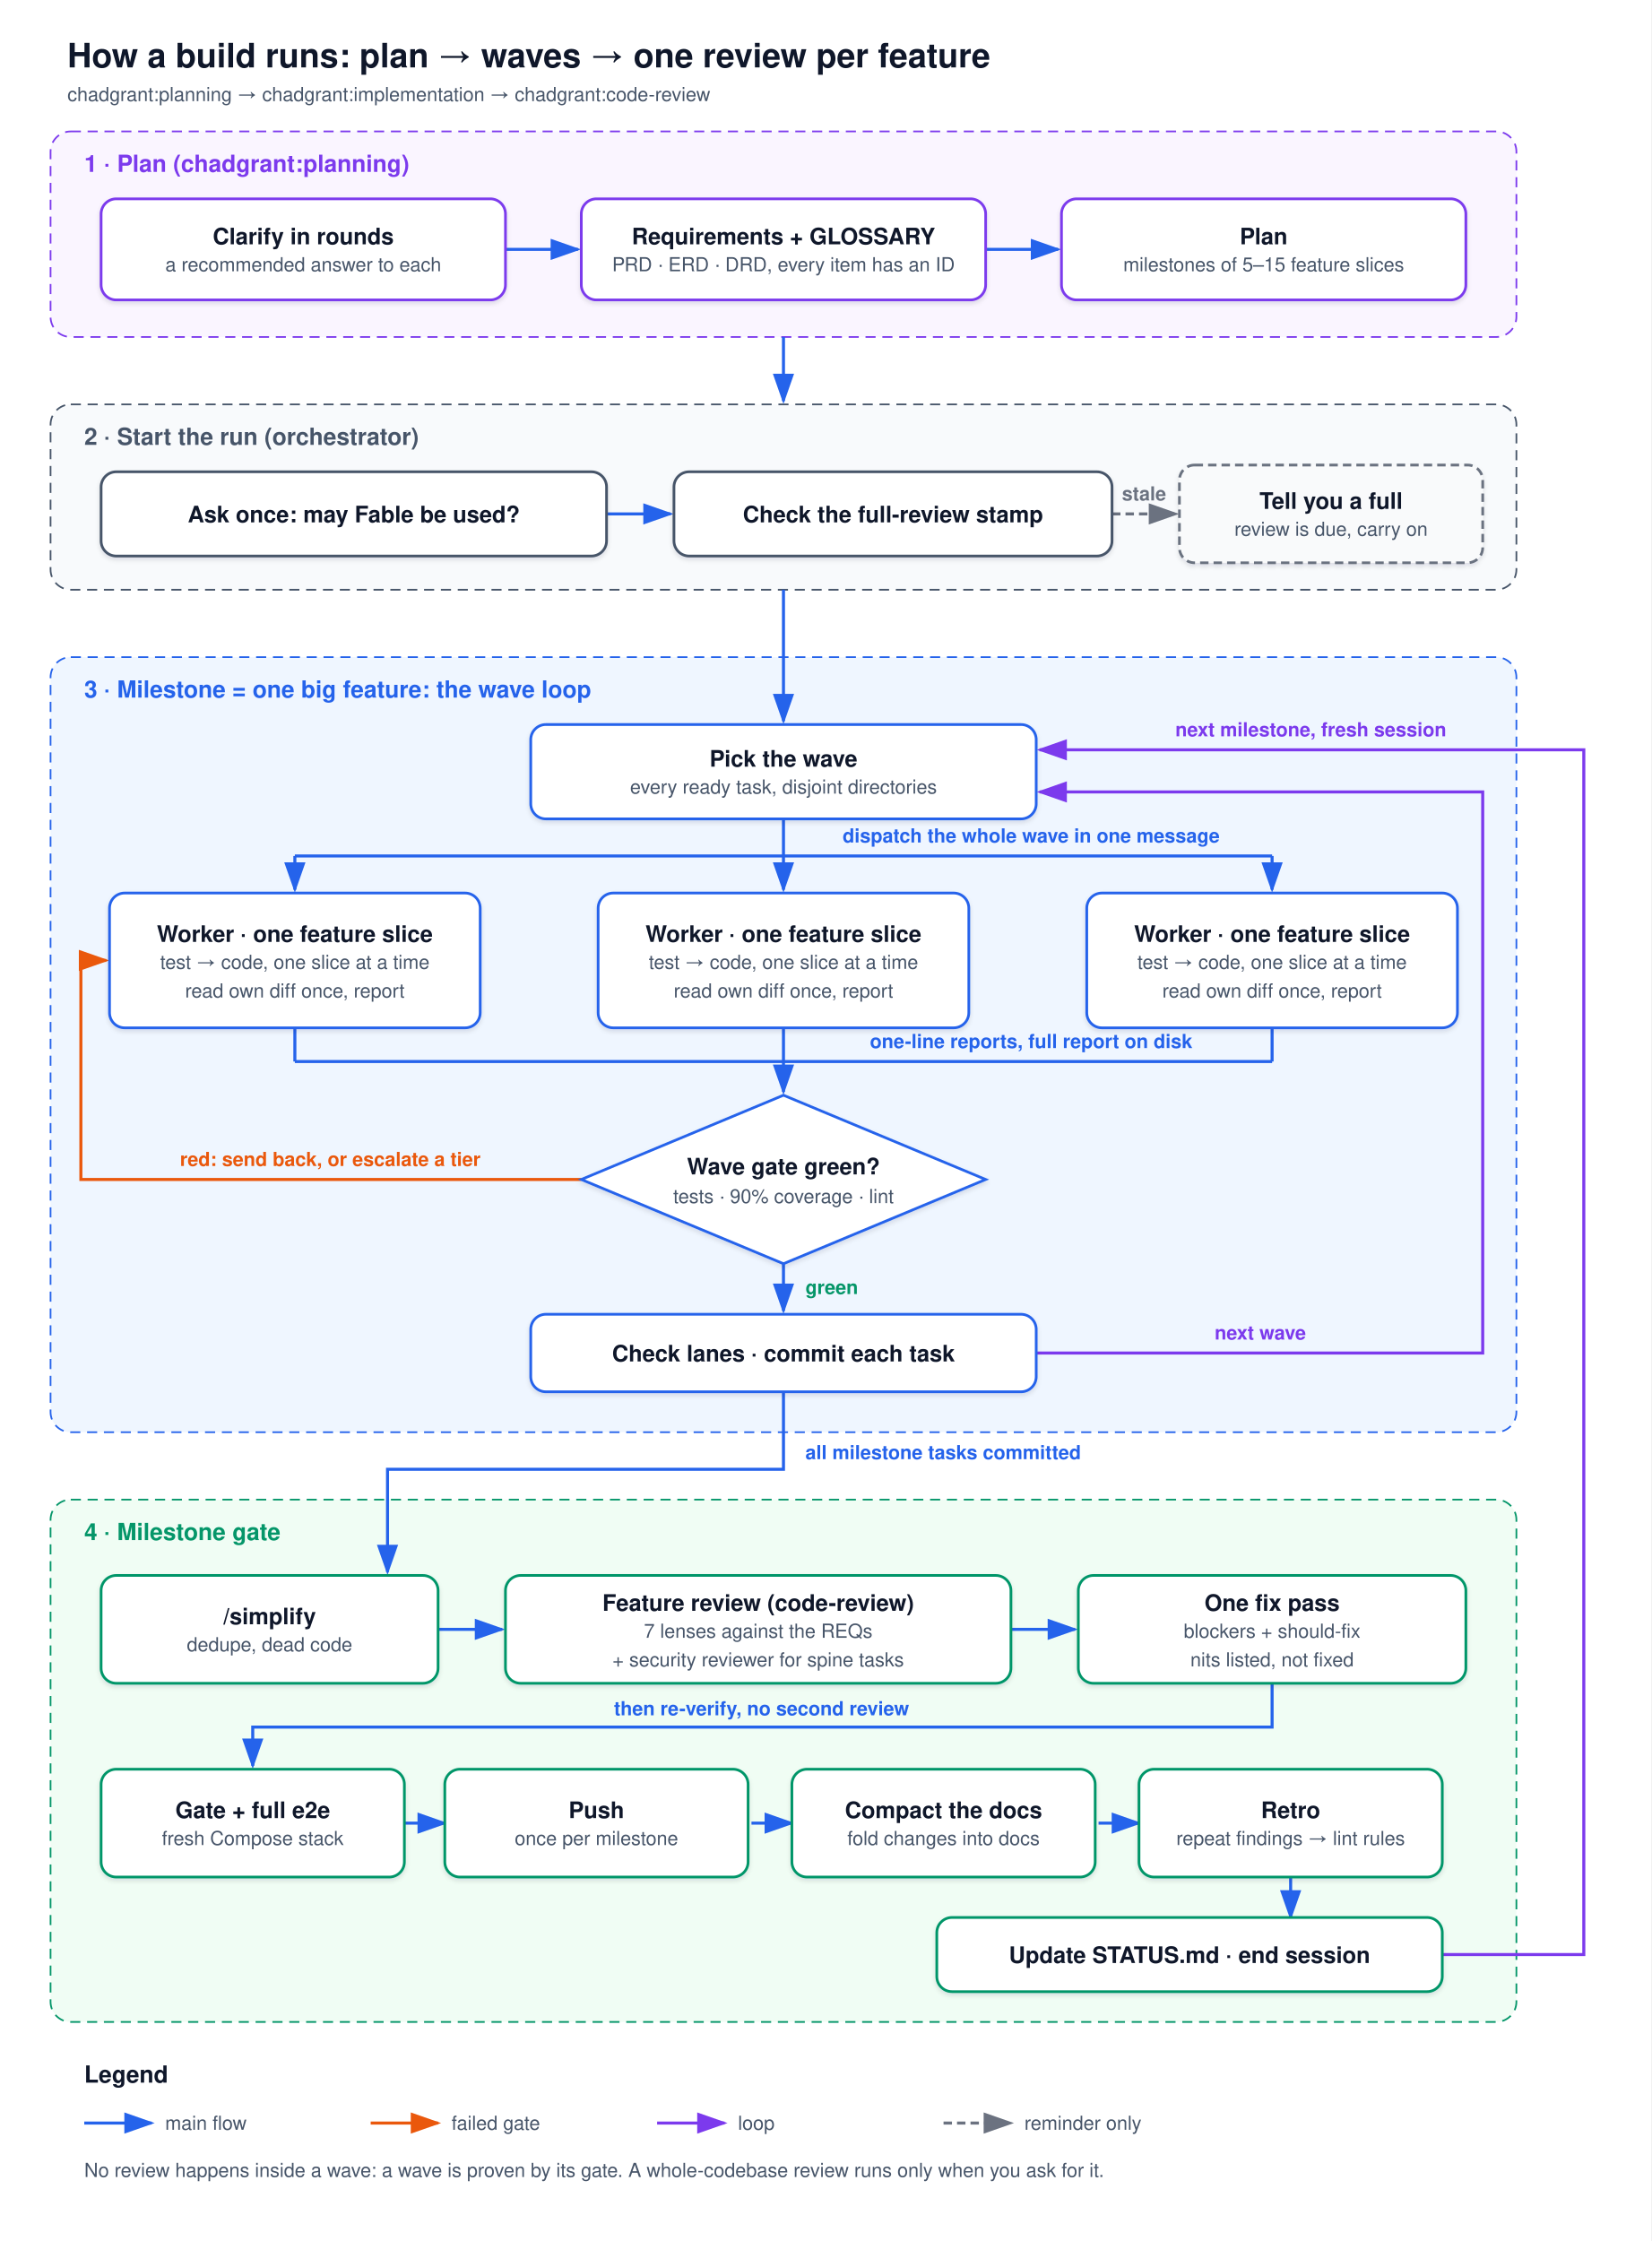
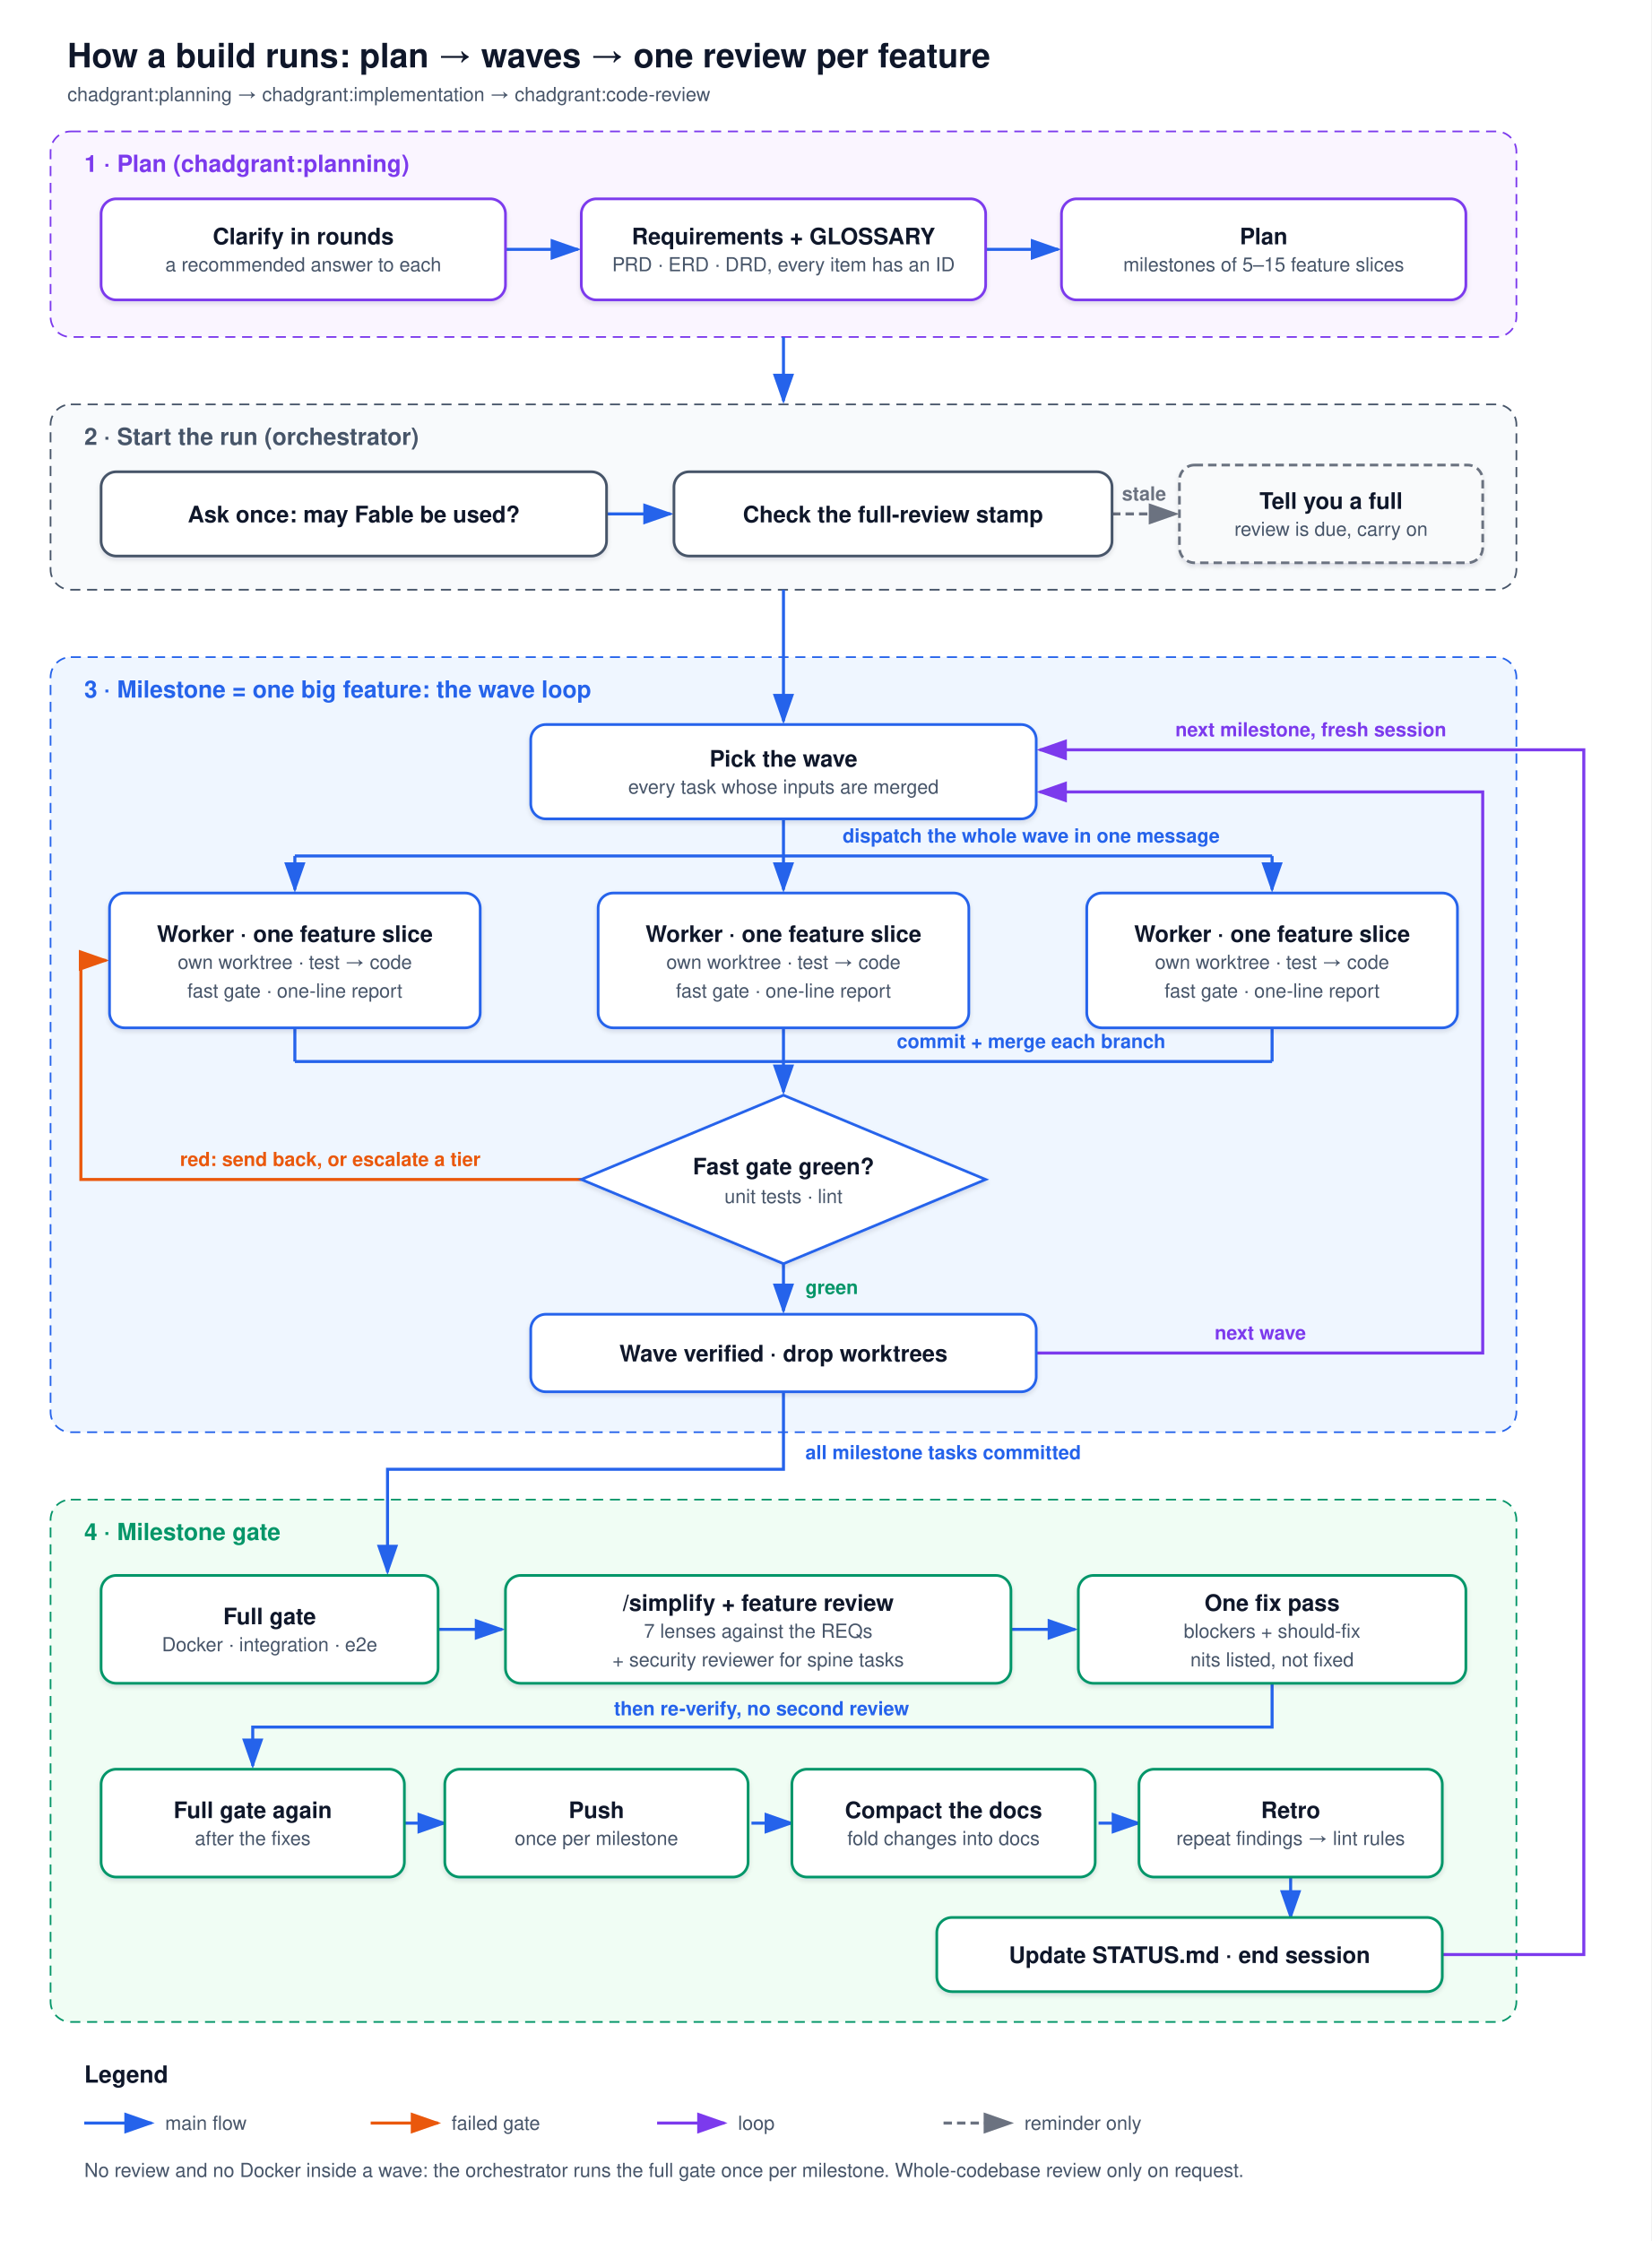
<svg xmlns="http://www.w3.org/2000/svg" viewBox="0 0 980 1330" width="980" height="1330">
  <defs>
    <marker id="m-blue" markerWidth="10" markerHeight="7" refX="9" refY="3.5" orient="auto">
      <polygon points="0 0, 10 3.5, 0 7" fill="#2563eb" />
    </marker>
    <marker id="m-orange" markerWidth="10" markerHeight="7" refX="9" refY="3.5" orient="auto">
      <polygon points="0 0, 10 3.5, 0 7" fill="#ea580c" />
    </marker>
    <marker id="m-purple" markerWidth="10" markerHeight="7" refX="9" refY="3.5" orient="auto">
      <polygon points="0 0, 10 3.5, 0 7" fill="#7c3aed" />
    </marker>
    <marker id="m-gray" markerWidth="10" markerHeight="7" refX="9" refY="3.5" orient="auto">
      <polygon points="0 0, 10 3.5, 0 7" fill="#6b7280" />
    </marker>
    <filter id="sh" x="-10%" y="-20%" width="120%" height="150%">
      <feDropShadow dx="0" dy="1.5" stdDeviation="1.5" flood-color="#0f172a" flood-opacity="0.12" />
    </filter>
    <style>text{font-family:-apple-system,"Segoe UI",Helvetica,Arial,sans-serif;fill:#0f172a}.t{font-size:13.5px;font-weight:600}.s{font-size:11.5px;fill:#475569}.h{font-size:14px;font-weight:700}.lbl{font-size:11.5px;font-weight:600}</style>
  </defs>
  <rect width="980" height="1330" fill="#ffffff" />
  <text x="40" y="40" style="font-size:20px;font-weight:700">How a build runs: plan → waves → one review per feature</text>
  <text x="40" y="60" class="s">chadgrant:planning → chadgrant:implementation → chadgrant:code-review</text>
  <rect x="30" y="78" width="870" height="122" rx="12" fill="#faf5ff" stroke="#7c3aed" stroke-dasharray="6,4" />
  <text x="50" y="102" class="h" style="fill:#7c3aed">1 · Plan  (chadgrant:planning)</text>
  <rect x="30" y="240" width="870" height="110" rx="12" fill="#f8fafc" stroke="#475569" stroke-dasharray="6,4" />
  <text x="50" y="264" class="h" style="fill:#475569">2 · Start the run  (orchestrator)</text>
  <rect x="30" y="390" width="870" height="460" rx="12" fill="#eff6ff" stroke="#2563eb" stroke-dasharray="6,4" />
  <text x="50" y="414" class="h" style="fill:#2563eb">3 · Milestone = one big feature: the wave loop</text>
  <rect x="30" y="890" width="870" height="310" rx="12" fill="#f0fdf4" stroke="#059669" stroke-dasharray="6,4" />
  <text x="50" y="914" class="h" style="fill:#059669">4 · Milestone gate</text>
  <polyline points="300,148 343,148" fill="none" stroke="#2563eb" stroke-width="1.8" marker-end="url(#m-blue)" />
  <polyline points="585,148 628,148" fill="none" stroke="#2563eb" stroke-width="1.8" marker-end="url(#m-blue)" />
  <polyline points="465,200 465,238" fill="none" stroke="#2563eb" stroke-width="1.8" marker-end="url(#m-blue)" />
  <polyline points="360,305 398,305" fill="none" stroke="#2563eb" stroke-width="1.8" marker-end="url(#m-blue)" />
  <polyline points="660,305 698,305" fill="none" stroke="#6b7280" stroke-width="1.8" stroke-dasharray="5,3" marker-end="url(#m-gray)" />
  <text x="679" y="297" text-anchor="middle" class="lbl" style="fill:#6b7280">stale</text>
  <polyline points="465,350 465,428" fill="none" stroke="#2563eb" stroke-width="1.8" marker-end="url(#m-blue)" />
  <polyline points="465,486 465,508" fill="none" stroke="#2563eb" stroke-width="1.8" />
  <polyline points="175,508 755,508" fill="none" stroke="#2563eb" stroke-width="1.8" />
  <polyline points="175,508 175,528" fill="none" stroke="#2563eb" stroke-width="1.8" marker-end="url(#m-blue)" />
  <polyline points="465,508 465,528" fill="none" stroke="#2563eb" stroke-width="1.8" marker-end="url(#m-blue)" />
  <polyline points="755,508 755,528" fill="none" stroke="#2563eb" stroke-width="1.8" marker-end="url(#m-blue)" />
  <text x="612" y="500" text-anchor="middle" class="lbl" style="fill:#2563eb">dispatch the whole wave in one message</text>
  <polyline points="175,610 175,630" fill="none" stroke="#2563eb" stroke-width="1.8" />
  <polyline points="465,610 465,630" fill="none" stroke="#2563eb" stroke-width="1.8" />
  <polyline points="755,610 755,630" fill="none" stroke="#2563eb" stroke-width="1.8" />
  <polyline points="175,630 755,630" fill="none" stroke="#2563eb" stroke-width="1.8" />
  <polyline points="465,630 465,648" fill="none" stroke="#2563eb" stroke-width="1.8" marker-end="url(#m-blue)" />
-   <text x="612" y="622" text-anchor="middle" class="lbl" style="fill:#2563eb">one-line reports, full report on disk</text>
+   <text x="612" y="622" text-anchor="middle" class="lbl" style="fill:#2563eb">commit + merge each branch</text>
  <polyline points="345,700 48,700 48,570 63,570" fill="none" stroke="#ea580c" stroke-width="1.8" marker-end="url(#m-orange)" />
  <text x="196" y="692" text-anchor="middle" class="lbl" style="fill:#ea580c">red: send back, or escalate a tier</text>
  <polyline points="465,750 465,778" fill="none" stroke="#2563eb" stroke-width="1.8" marker-end="url(#m-blue)" />
  <text x="478" y="768" text-anchor="start" class="lbl" style="fill:#059669">green</text>
  <polyline points="615,803 880,803 880,470 617,470" fill="none" stroke="#7c3aed" stroke-width="1.8" marker-end="url(#m-purple)" />
  <text x="748" y="795" text-anchor="middle" class="lbl" style="fill:#7c3aed">next wave</text>
  <polyline points="465,826 465,872 230,872 230,933" fill="none" stroke="#2563eb" stroke-width="1.8" marker-end="url(#m-blue)" />
  <text x="478" y="866" text-anchor="start" class="lbl" style="fill:#2563eb">all milestone tasks committed</text>
  <polyline points="260,967 298,967" fill="none" stroke="#2563eb" stroke-width="1.8" marker-end="url(#m-blue)" />
  <polyline points="600,967 638,967" fill="none" stroke="#2563eb" stroke-width="1.8" marker-end="url(#m-blue)" />
  <polyline points="755,999 755,1025 150,1025 150,1048" fill="none" stroke="#2563eb" stroke-width="1.8" marker-end="url(#m-blue)" />
  <text x="452" y="1018" text-anchor="middle" class="lbl" style="fill:#2563eb">then re-verify, no second review</text>
  <polyline points="240,1082 264,1082" fill="none" stroke="#2563eb" stroke-width="1.8" marker-end="url(#m-blue)" />
  <polyline points="446,1082 470,1082" fill="none" stroke="#2563eb" stroke-width="1.8" marker-end="url(#m-blue)" />
  <polyline points="652,1082 676,1082" fill="none" stroke="#2563eb" stroke-width="1.8" marker-end="url(#m-blue)" />
  <polyline points="766,1114 766,1138" fill="none" stroke="#2563eb" stroke-width="1.8" marker-end="url(#m-blue)" />
  <polyline points="856,1160 940,1160 940,445 617,445" fill="none" stroke="#7c3aed" stroke-width="1.8" marker-end="url(#m-purple)" />
  <text x="778" y="437" text-anchor="middle" class="lbl" style="fill:#7c3aed">next milestone, fresh session</text>
  <rect x="60" y="118" width="240" height="60" rx="9" fill="#ffffff" stroke="#7c3aed" stroke-width="1.6" filter="url(#sh)" />
  <text x="180.0" y="145.0" text-anchor="middle" class="t">Clarify in rounds</text>
  <text x="180.0" y="161.0" text-anchor="middle" class="s">a recommended answer to each</text>
  <rect x="345" y="118" width="240" height="60" rx="9" fill="#ffffff" stroke="#7c3aed" stroke-width="1.6" filter="url(#sh)" />
  <text x="465.0" y="145.0" text-anchor="middle" class="t">Requirements + GLOSSARY</text>
  <text x="465.0" y="161.0" text-anchor="middle" class="s">PRD · ERD · DRD, every item has an ID</text>
  <rect x="630" y="118" width="240" height="60" rx="9" fill="#ffffff" stroke="#7c3aed" stroke-width="1.6" filter="url(#sh)" />
  <text x="750.0" y="145.0" text-anchor="middle" class="t">Plan</text>
  <text x="750.0" y="161.0" text-anchor="middle" class="s">milestones of 5–15 feature slices</text>
  <rect x="60" y="280" width="300" height="50" rx="9" fill="#ffffff" stroke="#475569" stroke-width="1.6" filter="url(#sh)" />
  <text x="210.0" y="310.0" text-anchor="middle" class="t">Ask once: may Fable be used?</text>
  <rect x="400" y="280" width="260" height="50" rx="9" fill="#ffffff" stroke="#475569" stroke-width="1.6" filter="url(#sh)" />
  <text x="530.0" y="310.0" text-anchor="middle" class="t">Check the full-review stamp</text>
  <rect x="700" y="276" width="180" height="58" rx="9" fill="#f9fafb" stroke="#6b7280" stroke-width="1.6" stroke-dasharray="5,3" filter="url(#sh)" />
  <text x="790.0" y="302.0" text-anchor="middle" class="t">Tell you a full</text>
  <text x="790.0" y="318.0" text-anchor="middle" class="s">review is due, carry on</text>
  <rect x="315" y="430" width="300" height="56" rx="9" fill="#ffffff" stroke="#2563eb" stroke-width="1.6" filter="url(#sh)" />
  <text x="465.0" y="455.0" text-anchor="middle" class="t">Pick the wave</text>
-   <text x="465.0" y="471.0" text-anchor="middle" class="s">every ready task, disjoint directories</text>
+   <text x="465.0" y="471.0" text-anchor="middle" class="s">every task whose inputs are merged</text>
  <rect x="65" y="530" width="220" height="80" rx="9" fill="#ffffff" stroke="#2563eb" stroke-width="1.6" filter="url(#sh)" />
  <text x="175.0" y="559.0" text-anchor="middle" class="t">Worker · one feature slice</text>
-   <text x="175.0" y="575.0" text-anchor="middle" class="s">test → code, one slice at a time</text>
-   <text x="175.0" y="592.0" text-anchor="middle" class="s">read own diff once, report</text>
+   <text x="175.0" y="575.0" text-anchor="middle" class="s">own worktree · test → code</text>
+   <text x="175.0" y="592.0" text-anchor="middle" class="s">fast gate · one-line report</text>
  <rect x="355" y="530" width="220" height="80" rx="9" fill="#ffffff" stroke="#2563eb" stroke-width="1.6" filter="url(#sh)" />
  <text x="465.0" y="559.0" text-anchor="middle" class="t">Worker · one feature slice</text>
-   <text x="465.0" y="575.0" text-anchor="middle" class="s">test → code, one slice at a time</text>
-   <text x="465.0" y="592.0" text-anchor="middle" class="s">read own diff once, report</text>
+   <text x="465.0" y="575.0" text-anchor="middle" class="s">own worktree · test → code</text>
+   <text x="465.0" y="592.0" text-anchor="middle" class="s">fast gate · one-line report</text>
  <rect x="645" y="530" width="220" height="80" rx="9" fill="#ffffff" stroke="#2563eb" stroke-width="1.6" filter="url(#sh)" />
  <text x="755.0" y="559.0" text-anchor="middle" class="t">Worker · one feature slice</text>
-   <text x="755.0" y="575.0" text-anchor="middle" class="s">test → code, one slice at a time</text>
-   <text x="755.0" y="592.0" text-anchor="middle" class="s">read own diff once, report</text>
+   <text x="755.0" y="575.0" text-anchor="middle" class="s">own worktree · test → code</text>
+   <text x="755.0" y="592.0" text-anchor="middle" class="s">fast gate · one-line report</text>
  <polygon points="465,650 585,700 465,750 345,700" fill="#ffffff" stroke="#2563eb" stroke-width="1.6" filter="url(#sh)" />
-   <text x="465" y="697" text-anchor="middle" class="t">Wave gate green?</text>
-   <text x="465" y="714" text-anchor="middle" class="s">tests · 90% coverage · lint</text>
+   <text x="465" y="697" text-anchor="middle" class="t">Fast gate green?</text>
+   <text x="465" y="714" text-anchor="middle" class="s">unit tests · lint</text>
  <rect x="315" y="780" width="300" height="46" rx="9" fill="#ffffff" stroke="#2563eb" stroke-width="1.6" filter="url(#sh)" />
-   <text x="465.0" y="808.0" text-anchor="middle" class="t">Check lanes · commit each task</text>
+   <text x="465.0" y="808.0" text-anchor="middle" class="t">Wave verified · drop worktrees</text>
  <rect x="60" y="935" width="200" height="64" rx="9" fill="#ffffff" stroke="#059669" stroke-width="1.6" filter="url(#sh)" />
-   <text x="160.0" y="964.0" text-anchor="middle" class="t">/simplify</text>
-   <text x="160.0" y="980.0" text-anchor="middle" class="s">dedupe, dead code</text>
+   <text x="160.0" y="964.0" text-anchor="middle" class="t">Full gate</text>
+   <text x="160.0" y="980.0" text-anchor="middle" class="s">Docker · integration · e2e</text>
  <rect x="300" y="935" width="300" height="64" rx="9" fill="#ffffff" stroke="#059669" stroke-width="1.6" filter="url(#sh)" />
-   <text x="450.0" y="956.0" text-anchor="middle" class="t">Feature review  (code-review)</text>
+   <text x="450.0" y="956.0" text-anchor="middle" class="t">/simplify + feature review</text>
  <text x="450.0" y="972.0" text-anchor="middle" class="s">7 lenses against the REQs</text>
  <text x="450.0" y="989.0" text-anchor="middle" class="s">+ security reviewer for spine tasks</text>
  <rect x="640" y="935" width="230" height="64" rx="9" fill="#ffffff" stroke="#059669" stroke-width="1.6" filter="url(#sh)" />
  <text x="755.0" y="956.0" text-anchor="middle" class="t">One fix pass</text>
  <text x="755.0" y="972.0" text-anchor="middle" class="s">blockers + should-fix</text>
  <text x="755.0" y="989.0" text-anchor="middle" class="s">nits listed, not fixed</text>
  <rect x="60" y="1050" width="180" height="64" rx="9" fill="#ffffff" stroke="#059669" stroke-width="1.6" filter="url(#sh)" />
-   <text x="150.0" y="1079.0" text-anchor="middle" class="t">Gate + full e2e</text>
-   <text x="150.0" y="1095.0" text-anchor="middle" class="s">fresh Compose stack</text>
+   <text x="150.0" y="1079.0" text-anchor="middle" class="t">Full gate again</text>
+   <text x="150.0" y="1095.0" text-anchor="middle" class="s">after the fixes</text>
  <rect x="264" y="1050" width="180" height="64" rx="9" fill="#ffffff" stroke="#059669" stroke-width="1.6" filter="url(#sh)" />
  <text x="354.0" y="1079.0" text-anchor="middle" class="t">Push</text>
  <text x="354.0" y="1095.0" text-anchor="middle" class="s">once per milestone</text>
  <rect x="470" y="1050" width="180" height="64" rx="9" fill="#ffffff" stroke="#059669" stroke-width="1.6" filter="url(#sh)" />
  <text x="560.0" y="1079.0" text-anchor="middle" class="t">Compact the docs</text>
  <text x="560.0" y="1095.0" text-anchor="middle" class="s">fold changes into docs</text>
  <rect x="676" y="1050" width="180" height="64" rx="9" fill="#ffffff" stroke="#059669" stroke-width="1.6" filter="url(#sh)" />
  <text x="766.0" y="1079.0" text-anchor="middle" class="t">Retro</text>
  <text x="766.0" y="1095.0" text-anchor="middle" class="s">repeat findings → lint rules</text>
  <rect x="556" y="1138" width="300" height="44" rx="9" fill="#ffffff" stroke="#059669" stroke-width="1.6" filter="url(#sh)" />
  <text x="706.0" y="1165.0" text-anchor="middle" class="t">Update STATUS.md · end session</text>
  <text x="50" y="1236" class="h">Legend</text>
  <line x1="50" y1="1260" x2="90" y2="1260" fill="none" stroke="#2563eb" stroke-width="1.8" marker-end="url(#m-blue)" />
  <text x="98" y="1264" class="s">main flow</text>
  <line x1="220" y1="1260" x2="260" y2="1260" fill="none" stroke="#ea580c" stroke-width="1.8" marker-end="url(#m-orange)" />
  <text x="268" y="1264" class="s">failed gate</text>
  <line x1="390" y1="1260" x2="430" y2="1260" fill="none" stroke="#7c3aed" stroke-width="1.8" marker-end="url(#m-purple)" />
  <text x="438" y="1264" class="s">loop</text>
  <line x1="560" y1="1260" x2="600" y2="1260" fill="none" stroke="#6b7280" stroke-width="1.8" stroke-dasharray="5,3" marker-end="url(#m-gray)" />
  <text x="608" y="1264" class="s">reminder only</text>
-   <text x="50" y="1292" class="s">No review happens inside a wave: a wave is proven by its gate. A whole-codebase review runs only when you ask for it.</text>
+   <text x="50" y="1292" class="s">No review and no Docker inside a wave: the orchestrator runs the full gate once per milestone. Whole-codebase review only on request.</text>
</svg>
